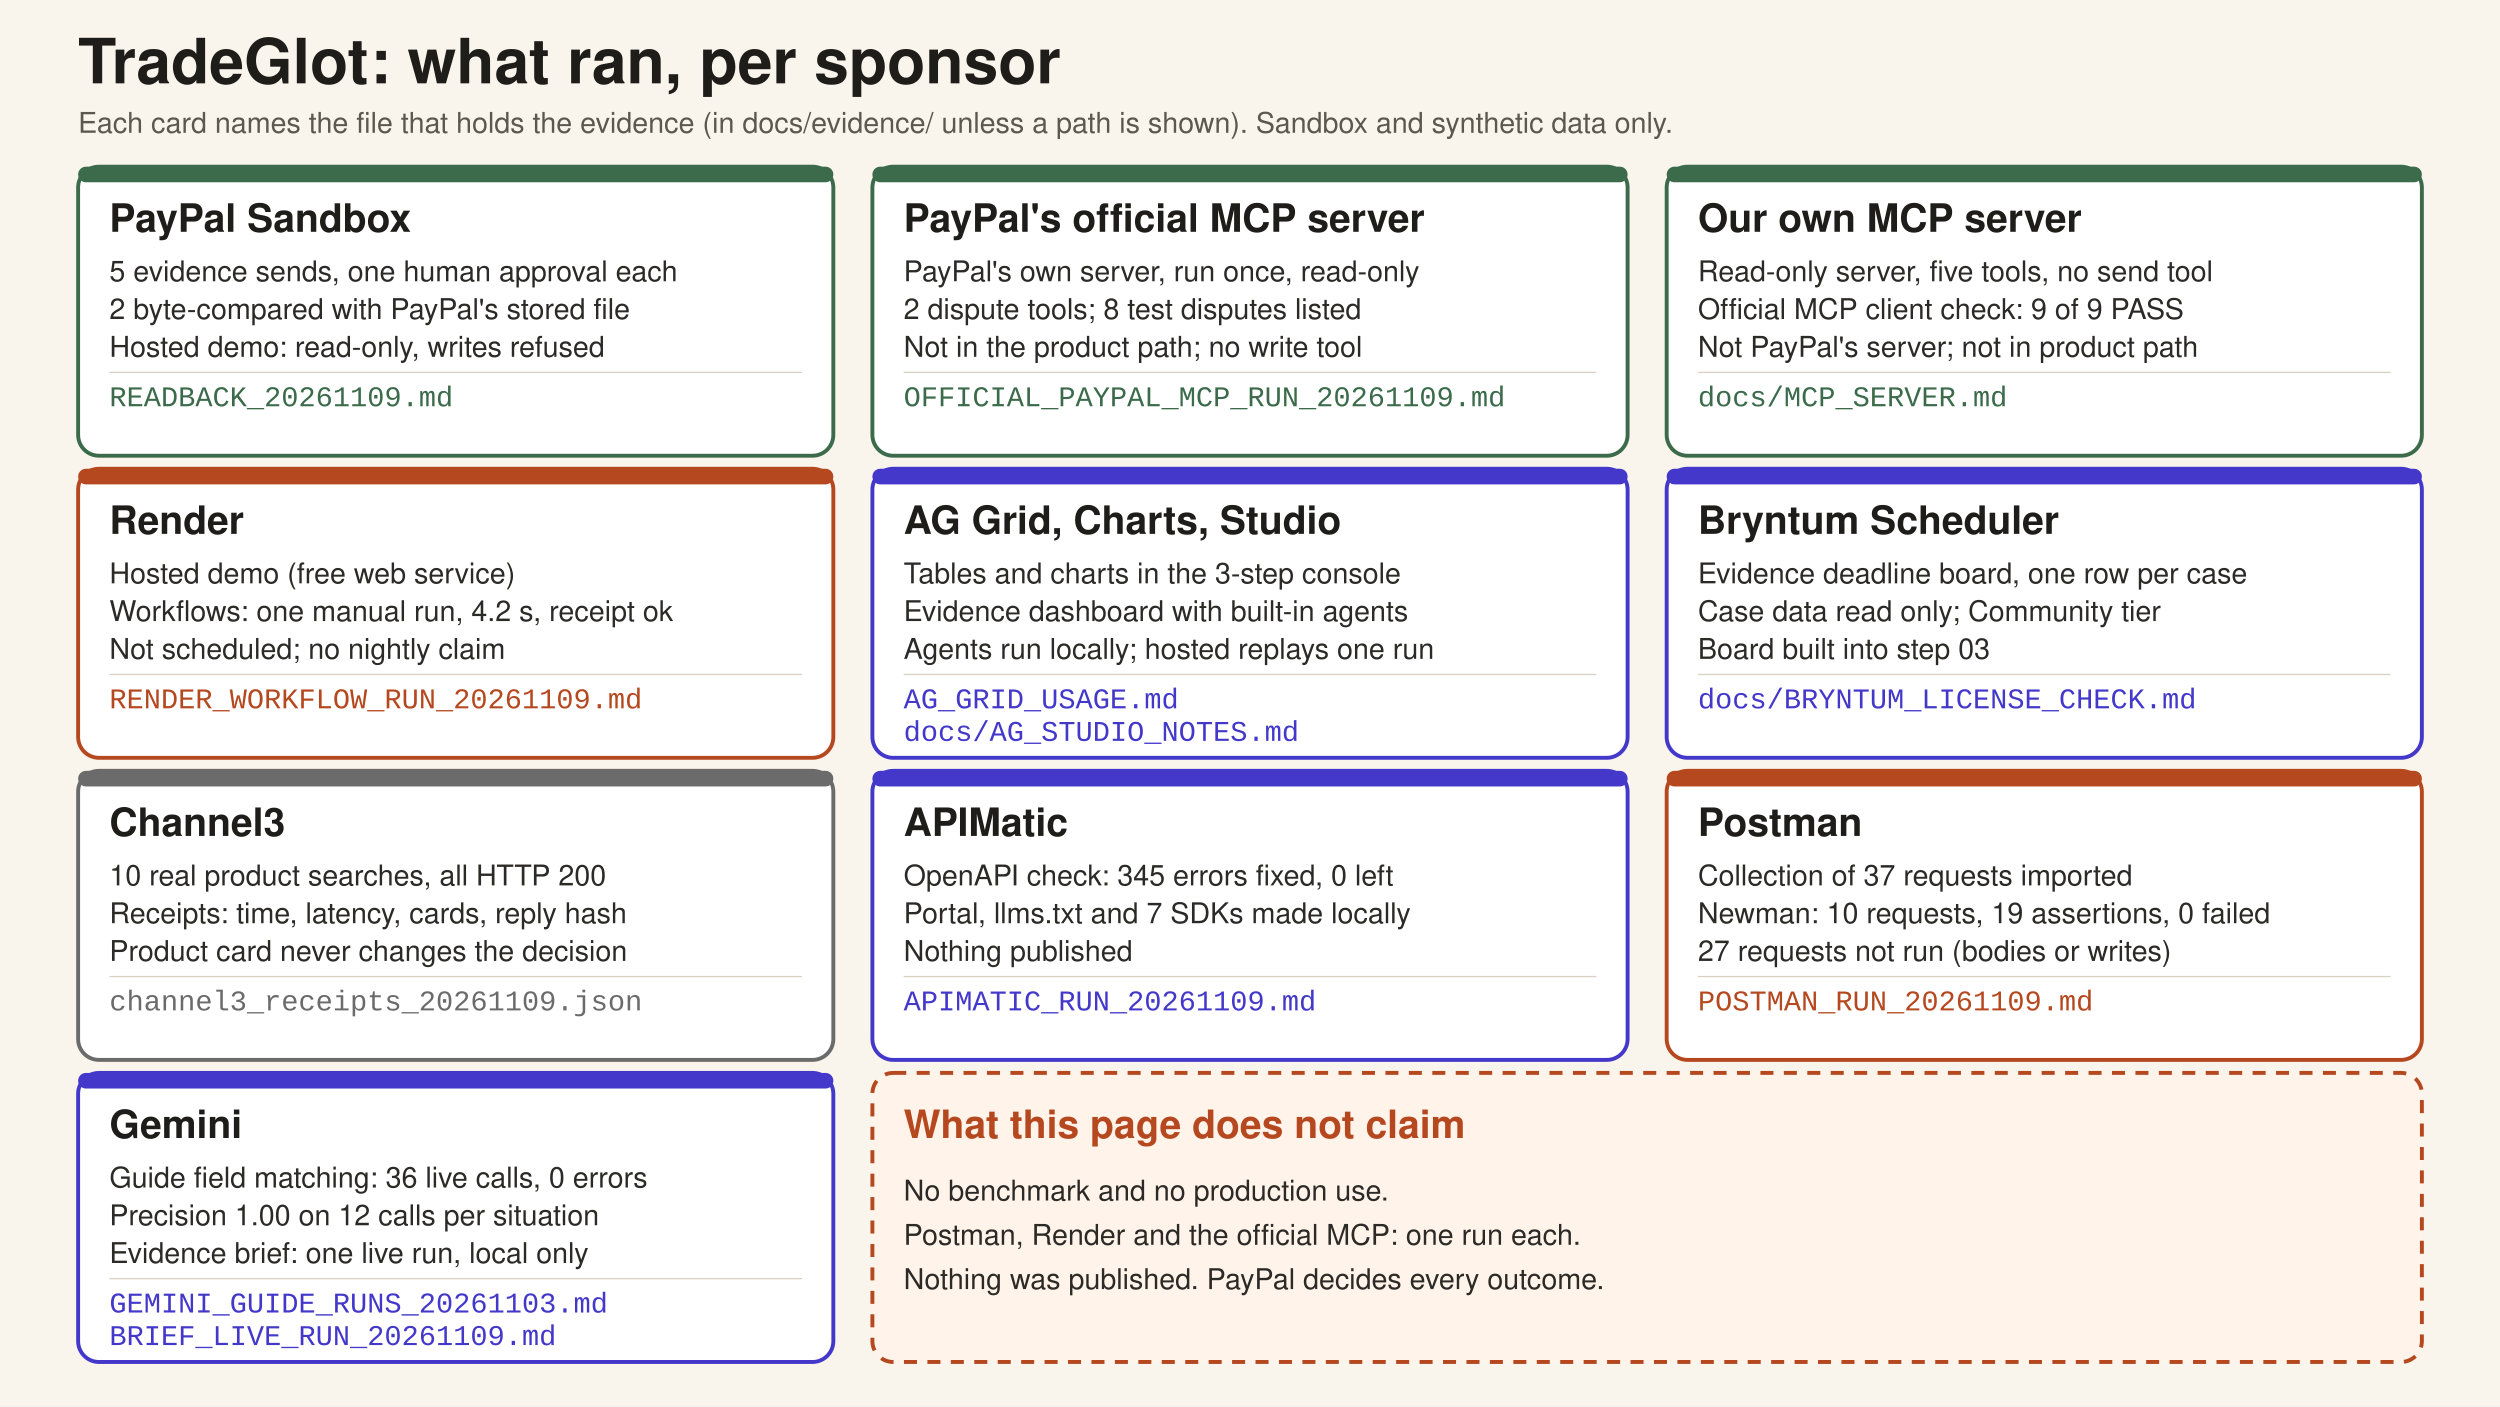
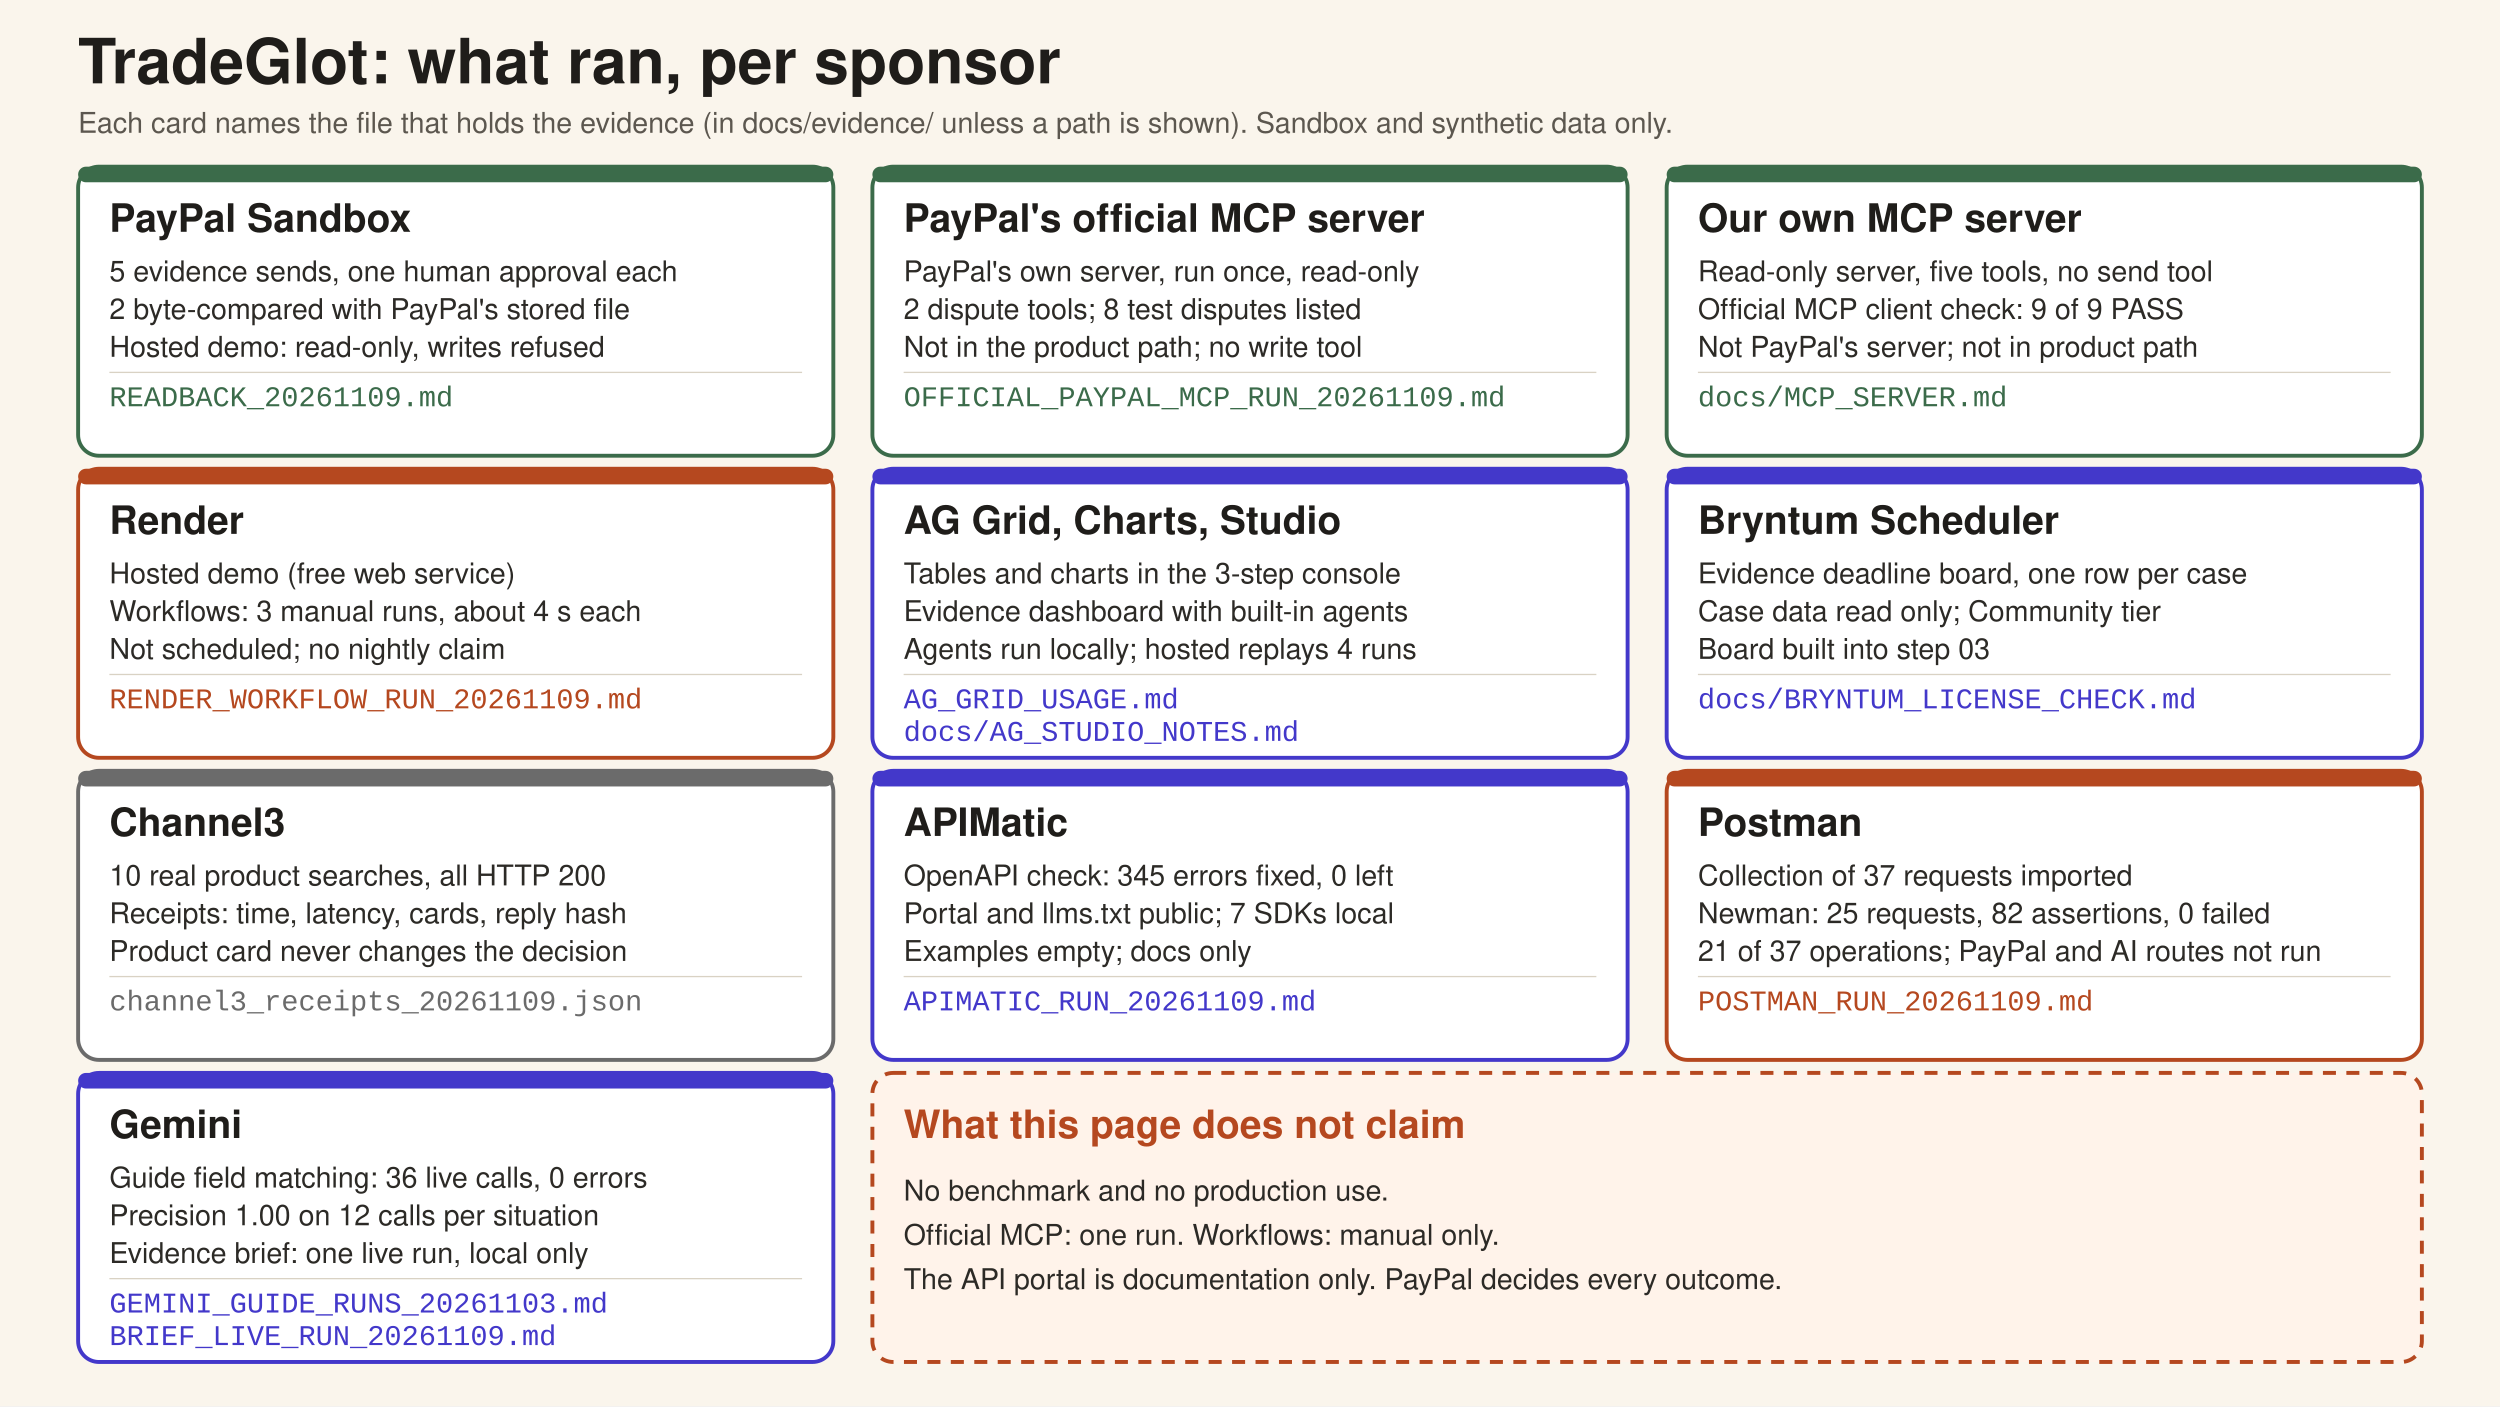
<svg xmlns="http://www.w3.org/2000/svg" width="1920" height="1080" viewBox="0 0 1920 1080" font-family="Helvetica, Arial, sans-serif" role="img" aria-labelledby="se-t se-d">
  <rect width="1920" height="1080" fill="#faf5ec" />
  <text x="60" y="64" font-size="48" fill="#1f1d1a" font-weight="700">TradeGlot: what ran, per sponsor</text>
  <text x="60" y="102" font-size="22" fill="#5c574f">Each card names the file that holds the evidence (in docs/evidence/ unless a path is shown). Sandbox and synthetic data only.</text>
  <rect x="60" y="128" width="580" height="222" rx="16" fill="#ffffff" stroke="#3b6b4a" stroke-width="3" />
  <rect x="60" y="128" width="580" height="12" rx="6" fill="#3b6b4a" />
  <text x="84" y="178" font-size="30" fill="#1f1d1a" font-weight="700">PayPal Sandbox</text>
  <text x="84" y="216" font-size="22" fill="#2c2a26">5 evidence sends, one human approval each</text>
  <text x="84" y="245" font-size="22" fill="#2c2a26">2 byte-compared with PayPal's stored file</text>
  <text x="84" y="274" font-size="22" fill="#2c2a26">Hosted demo: read-only, writes refused</text>
  <line x1="84" y1="286" x2="616" y2="286" stroke="#d9d2c4" />
  <text x="84" y="312" font-size="22" fill="#3b6b4a" font-family="Menlo, Courier New, monospace">READBACK_20261109.md</text>
  <rect x="670" y="128" width="580" height="222" rx="16" fill="#ffffff" stroke="#3b6b4a" stroke-width="3" />
  <rect x="670" y="128" width="580" height="12" rx="6" fill="#3b6b4a" />
  <text x="694" y="178" font-size="30" fill="#1f1d1a" font-weight="700">PayPal's official MCP server</text>
  <text x="694" y="216" font-size="22" fill="#2c2a26">PayPal's own server, run once, read-only</text>
  <text x="694" y="245" font-size="22" fill="#2c2a26">2 dispute tools; 8 test disputes listed</text>
  <text x="694" y="274" font-size="22" fill="#2c2a26">Not in the product path; no write tool</text>
  <line x1="694" y1="286" x2="1226" y2="286" stroke="#d9d2c4" />
  <text x="694" y="312" font-size="22" fill="#3b6b4a" font-family="Menlo, Courier New, monospace">OFFICIAL_PAYPAL_MCP_RUN_20261109.md</text>
  <rect x="1280" y="128" width="580" height="222" rx="16" fill="#ffffff" stroke="#3b6b4a" stroke-width="3" />
  <rect x="1280" y="128" width="580" height="12" rx="6" fill="#3b6b4a" />
  <text x="1304" y="178" font-size="30" fill="#1f1d1a" font-weight="700">Our own MCP server</text>
  <text x="1304" y="216" font-size="22" fill="#2c2a26">Read-only server, five tools, no send tool</text>
  <text x="1304" y="245" font-size="22" fill="#2c2a26">Official MCP client check: 9 of 9 PASS</text>
  <text x="1304" y="274" font-size="22" fill="#2c2a26">Not PayPal's server; not in product path</text>
  <line x1="1304" y1="286" x2="1836" y2="286" stroke="#d9d2c4" />
  <text x="1304" y="312" font-size="22" fill="#3b6b4a" font-family="Menlo, Courier New, monospace">docs/MCP_SERVER.md</text>
  <rect x="60" y="360" width="580" height="222" rx="16" fill="#ffffff" stroke="#b5481f" stroke-width="3" />
  <rect x="60" y="360" width="580" height="12" rx="6" fill="#b5481f" />
  <text x="84" y="410" font-size="30" fill="#1f1d1a" font-weight="700">Render</text>
  <text x="84" y="448" font-size="22" fill="#2c2a26">Hosted demo (free web service)</text>
-   <text x="84" y="477" font-size="22" fill="#2c2a26">Workflows: one manual run, 4.2 s, receipt ok</text>
+   <text x="84" y="477" font-size="22" fill="#2c2a26">Workflows: 3 manual runs, about 4 s each</text>
  <text x="84" y="506" font-size="22" fill="#2c2a26">Not scheduled; no nightly claim</text>
  <line x1="84" y1="518" x2="616" y2="518" stroke="#d9d2c4" />
  <text x="84" y="544" font-size="22" fill="#b5481f" font-family="Menlo, Courier New, monospace">RENDER_WORKFLOW_RUN_20261109.md</text>
  <rect x="670" y="360" width="580" height="222" rx="16" fill="#ffffff" stroke="#4338ca" stroke-width="3" />
  <rect x="670" y="360" width="580" height="12" rx="6" fill="#4338ca" />
  <text x="694" y="410" font-size="30" fill="#1f1d1a" font-weight="700">AG Grid, Charts, Studio</text>
  <text x="694" y="448" font-size="22" fill="#2c2a26">Tables and charts in the 3-step console</text>
  <text x="694" y="477" font-size="22" fill="#2c2a26">Evidence dashboard with built-in agents</text>
-   <text x="694" y="506" font-size="22" fill="#2c2a26">Agents run locally; hosted replays one run</text>
+   <text x="694" y="506" font-size="22" fill="#2c2a26">Agents run locally; hosted replays 4 runs</text>
  <line x1="694" y1="518" x2="1226" y2="518" stroke="#d9d2c4" />
  <text x="694" y="544" font-size="22" fill="#4338ca" font-family="Menlo, Courier New, monospace">AG_GRID_USAGE.md</text>
  <text x="694" y="569" font-size="22" fill="#4338ca" font-family="Menlo, Courier New, monospace">docs/AG_STUDIO_NOTES.md</text>
  <rect x="1280" y="360" width="580" height="222" rx="16" fill="#ffffff" stroke="#4338ca" stroke-width="3" />
  <rect x="1280" y="360" width="580" height="12" rx="6" fill="#4338ca" />
  <text x="1304" y="410" font-size="30" fill="#1f1d1a" font-weight="700">Bryntum Scheduler</text>
  <text x="1304" y="448" font-size="22" fill="#2c2a26">Evidence deadline board, one row per case</text>
  <text x="1304" y="477" font-size="22" fill="#2c2a26">Case data read only; Community tier</text>
  <text x="1304" y="506" font-size="22" fill="#2c2a26">Board built into step 03</text>
  <line x1="1304" y1="518" x2="1836" y2="518" stroke="#d9d2c4" />
  <text x="1304" y="544" font-size="22" fill="#4338ca" font-family="Menlo, Courier New, monospace">docs/BRYNTUM_LICENSE_CHECK.md</text>
  <rect x="60" y="592" width="580" height="222" rx="16" fill="#ffffff" stroke="#6b6b6b" stroke-width="3" />
  <rect x="60" y="592" width="580" height="12" rx="6" fill="#6b6b6b" />
  <text x="84" y="642" font-size="30" fill="#1f1d1a" font-weight="700">Channel3</text>
  <text x="84" y="680" font-size="22" fill="#2c2a26">10 real product searches, all HTTP 200</text>
  <text x="84" y="709" font-size="22" fill="#2c2a26">Receipts: time, latency, cards, reply hash</text>
  <text x="84" y="738" font-size="22" fill="#2c2a26">Product card never changes the decision</text>
  <line x1="84" y1="750" x2="616" y2="750" stroke="#d9d2c4" />
  <text x="84" y="776" font-size="22" fill="#6b6b6b" font-family="Menlo, Courier New, monospace">channel3_receipts_20261109.json</text>
  <rect x="670" y="592" width="580" height="222" rx="16" fill="#ffffff" stroke="#4338ca" stroke-width="3" />
  <rect x="670" y="592" width="580" height="12" rx="6" fill="#4338ca" />
  <text x="694" y="642" font-size="30" fill="#1f1d1a" font-weight="700">APIMatic</text>
  <text x="694" y="680" font-size="22" fill="#2c2a26">OpenAPI check: 345 errors fixed, 0 left</text>
-   <text x="694" y="709" font-size="22" fill="#2c2a26">Portal, llms.txt and 7 SDKs made locally</text>
-   <text x="694" y="738" font-size="22" fill="#2c2a26">Nothing published</text>
+   <text x="694" y="709" font-size="22" fill="#2c2a26">Portal and llms.txt public; 7 SDKs local</text>
+   <text x="694" y="738" font-size="22" fill="#2c2a26">Examples empty; docs only</text>
  <line x1="694" y1="750" x2="1226" y2="750" stroke="#d9d2c4" />
  <text x="694" y="776" font-size="22" fill="#4338ca" font-family="Menlo, Courier New, monospace">APIMATIC_RUN_20261109.md</text>
  <rect x="1280" y="592" width="580" height="222" rx="16" fill="#ffffff" stroke="#b5481f" stroke-width="3" />
  <rect x="1280" y="592" width="580" height="12" rx="6" fill="#b5481f" />
  <text x="1304" y="642" font-size="30" fill="#1f1d1a" font-weight="700">Postman</text>
  <text x="1304" y="680" font-size="22" fill="#2c2a26">Collection of 37 requests imported</text>
-   <text x="1304" y="709" font-size="22" fill="#2c2a26">Newman: 10 requests, 19 assertions, 0 failed</text>
-   <text x="1304" y="738" font-size="22" fill="#2c2a26">27 requests not run (bodies or writes)</text>
+   <text x="1304" y="709" font-size="22" fill="#2c2a26">Newman: 25 requests, 82 assertions, 0 failed</text>
+   <text x="1304" y="738" font-size="22" fill="#2c2a26">21 of 37 operations; PayPal and AI routes not run</text>
  <line x1="1304" y1="750" x2="1836" y2="750" stroke="#d9d2c4" />
  <text x="1304" y="776" font-size="22" fill="#b5481f" font-family="Menlo, Courier New, monospace">POSTMAN_RUN_20261109.md</text>
  <rect x="60" y="824" width="580" height="222" rx="16" fill="#ffffff" stroke="#4338ca" stroke-width="3" />
  <rect x="60" y="824" width="580" height="12" rx="6" fill="#4338ca" />
  <text x="84" y="874" font-size="30" fill="#1f1d1a" font-weight="700">Gemini</text>
  <text x="84" y="912" font-size="22" fill="#2c2a26">Guide field matching: 36 live calls, 0 errors</text>
  <text x="84" y="941" font-size="22" fill="#2c2a26">Precision 1.00 on 12 calls per situation</text>
  <text x="84" y="970" font-size="22" fill="#2c2a26">Evidence brief: one live run, local only</text>
  <line x1="84" y1="982" x2="616" y2="982" stroke="#d9d2c4" />
  <text x="84" y="1008" font-size="22" fill="#4338ca" font-family="Menlo, Courier New, monospace">GEMINI_GUIDE_RUNS_20261103.md</text>
  <text x="84" y="1033" font-size="22" fill="#4338ca" font-family="Menlo, Courier New, monospace">BRIEF_LIVE_RUN_20261109.md</text>
  <rect x="670" y="824" width="1190" height="222" rx="16" fill="#fff3ea" stroke="#b5481f" stroke-width="3" stroke-dasharray="10,8" />
  <text x="694" y="874" font-size="30" fill="#b5481f" font-weight="700">What this page does not claim</text>
  <text x="694" y="922" font-size="22" fill="#2c2a26">No benchmark and no production use.</text>
-   <text x="694" y="956" font-size="22" fill="#2c2a26">Postman, Render and the official MCP: one run each.</text>
-   <text x="694" y="990" font-size="22" fill="#2c2a26">Nothing was published. PayPal decides every outcome.</text>
+   <text x="694" y="956" font-size="22" fill="#2c2a26">Official MCP: one run. Workflows: manual only.</text>
+   <text x="694" y="990" font-size="22" fill="#2c2a26">The API portal is documentation only. PayPal decides every outcome.</text>
</svg>
